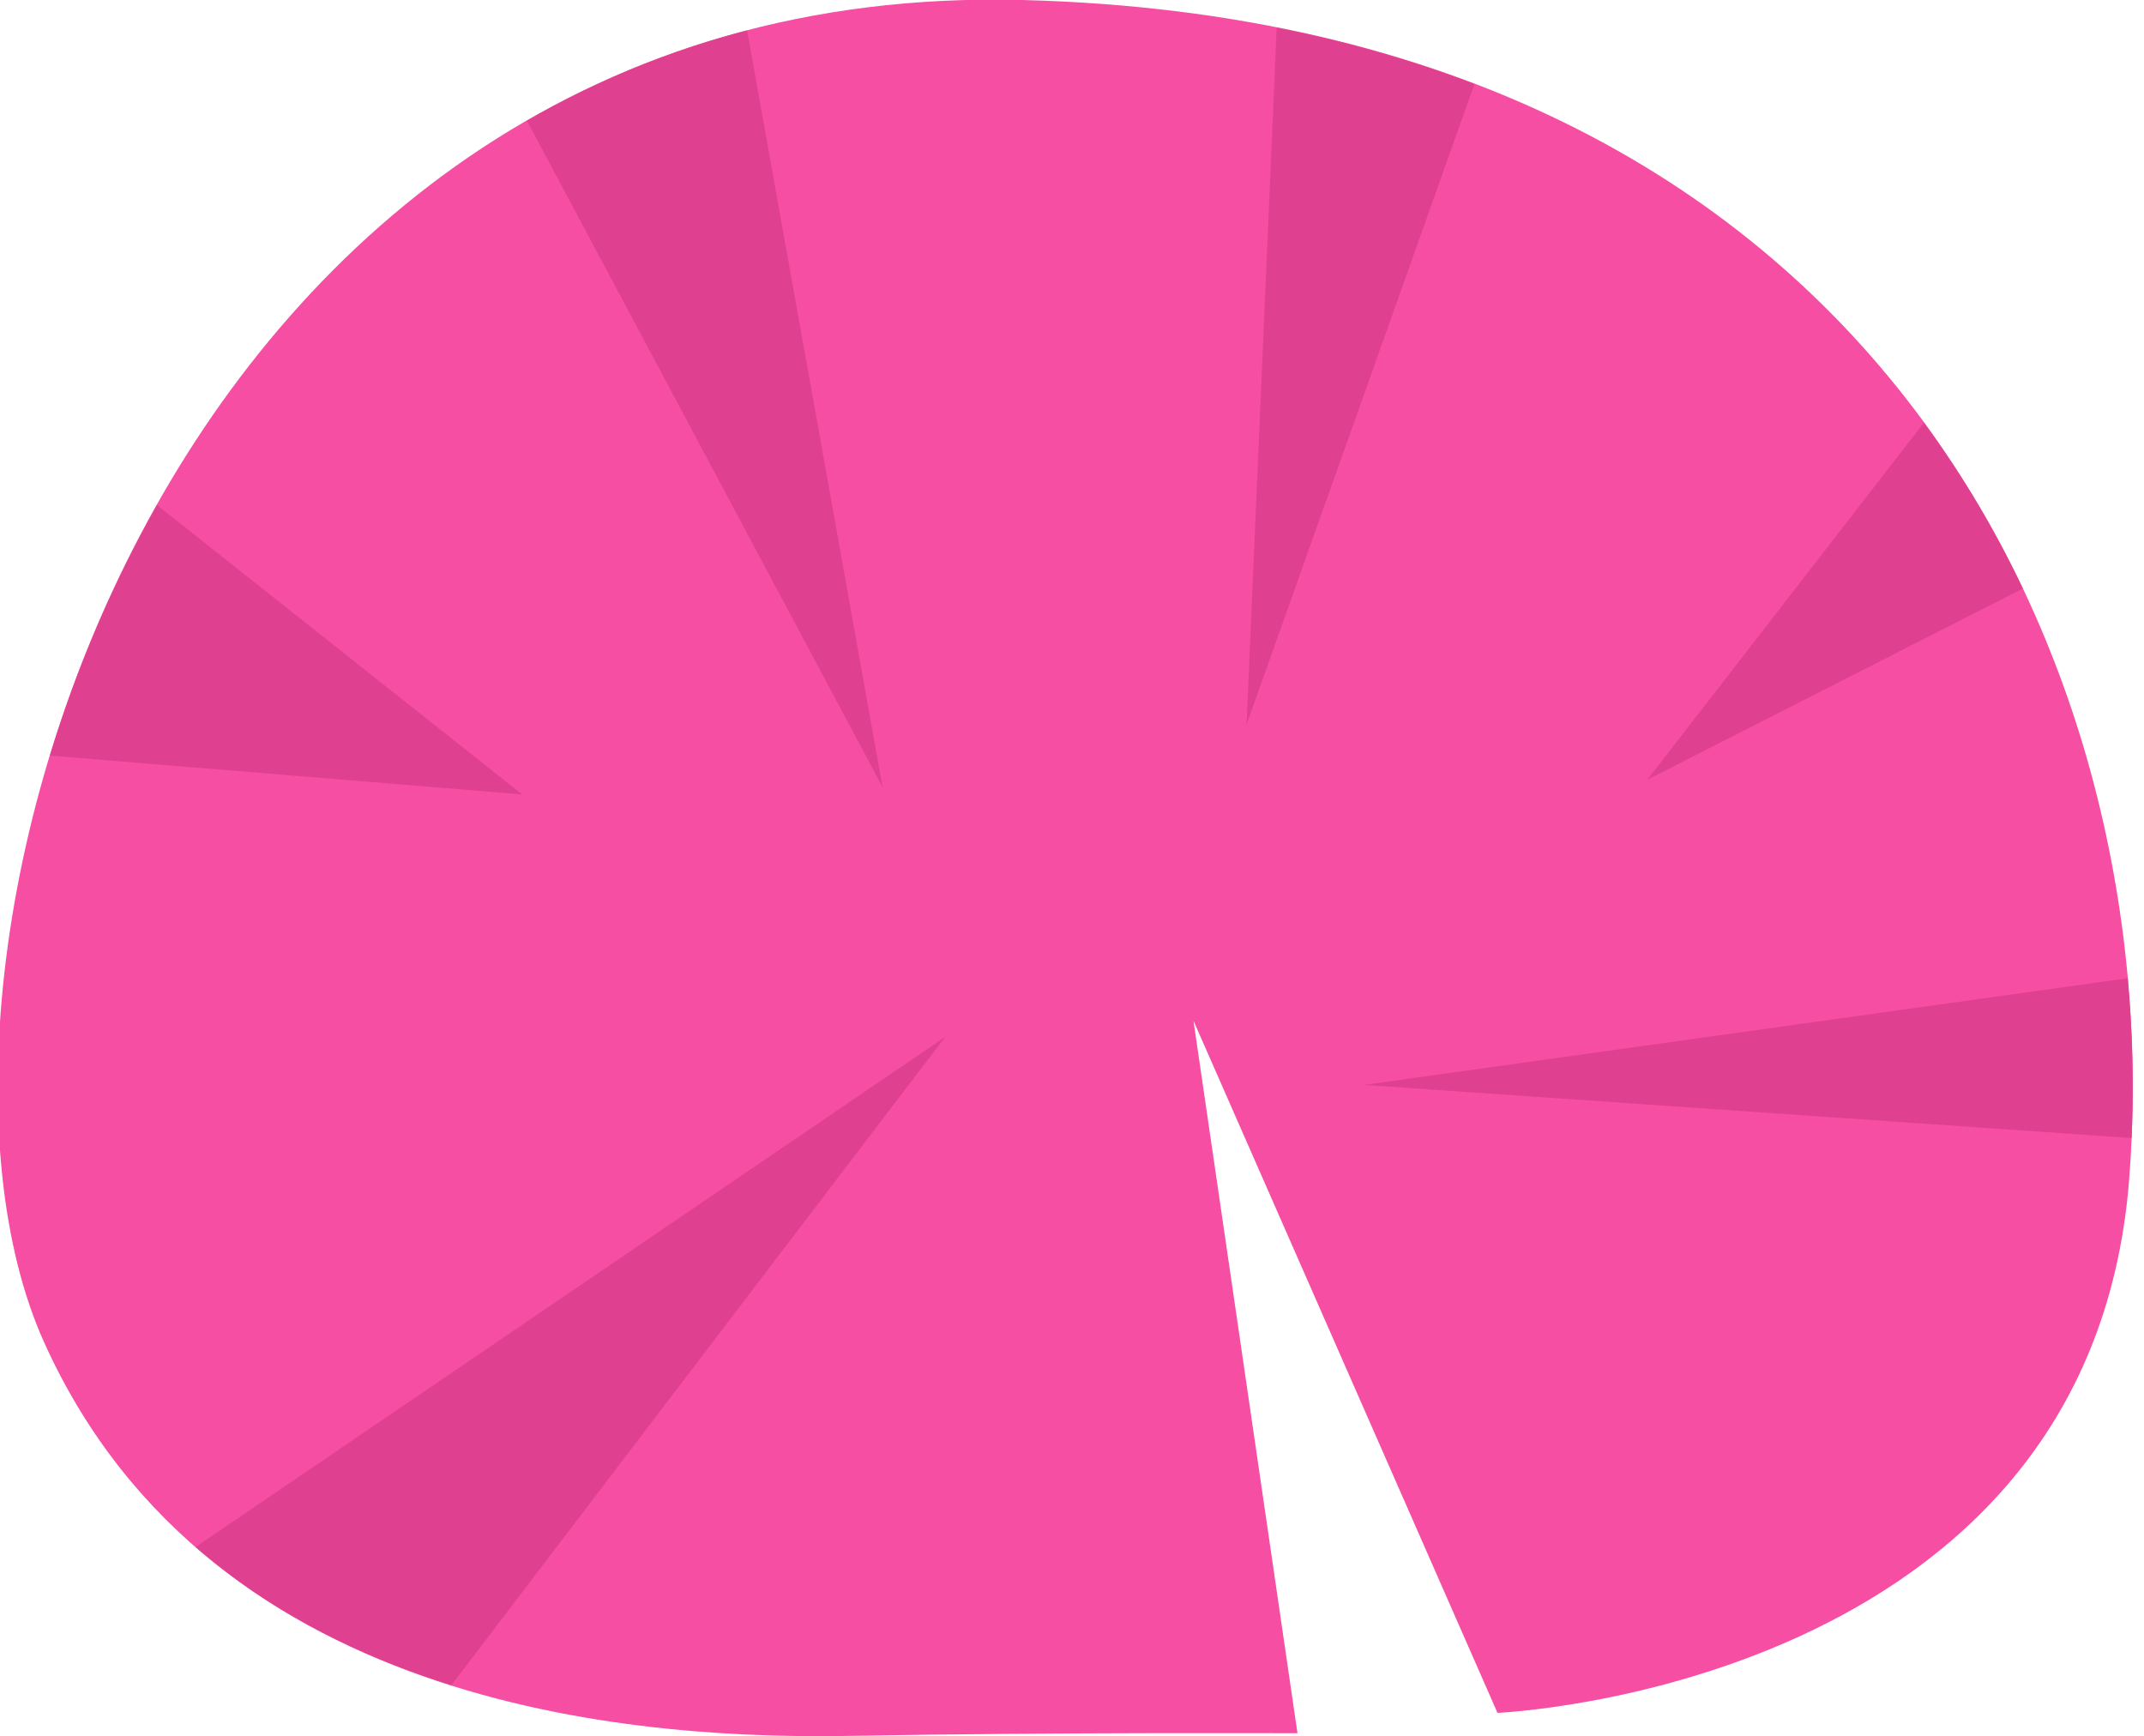
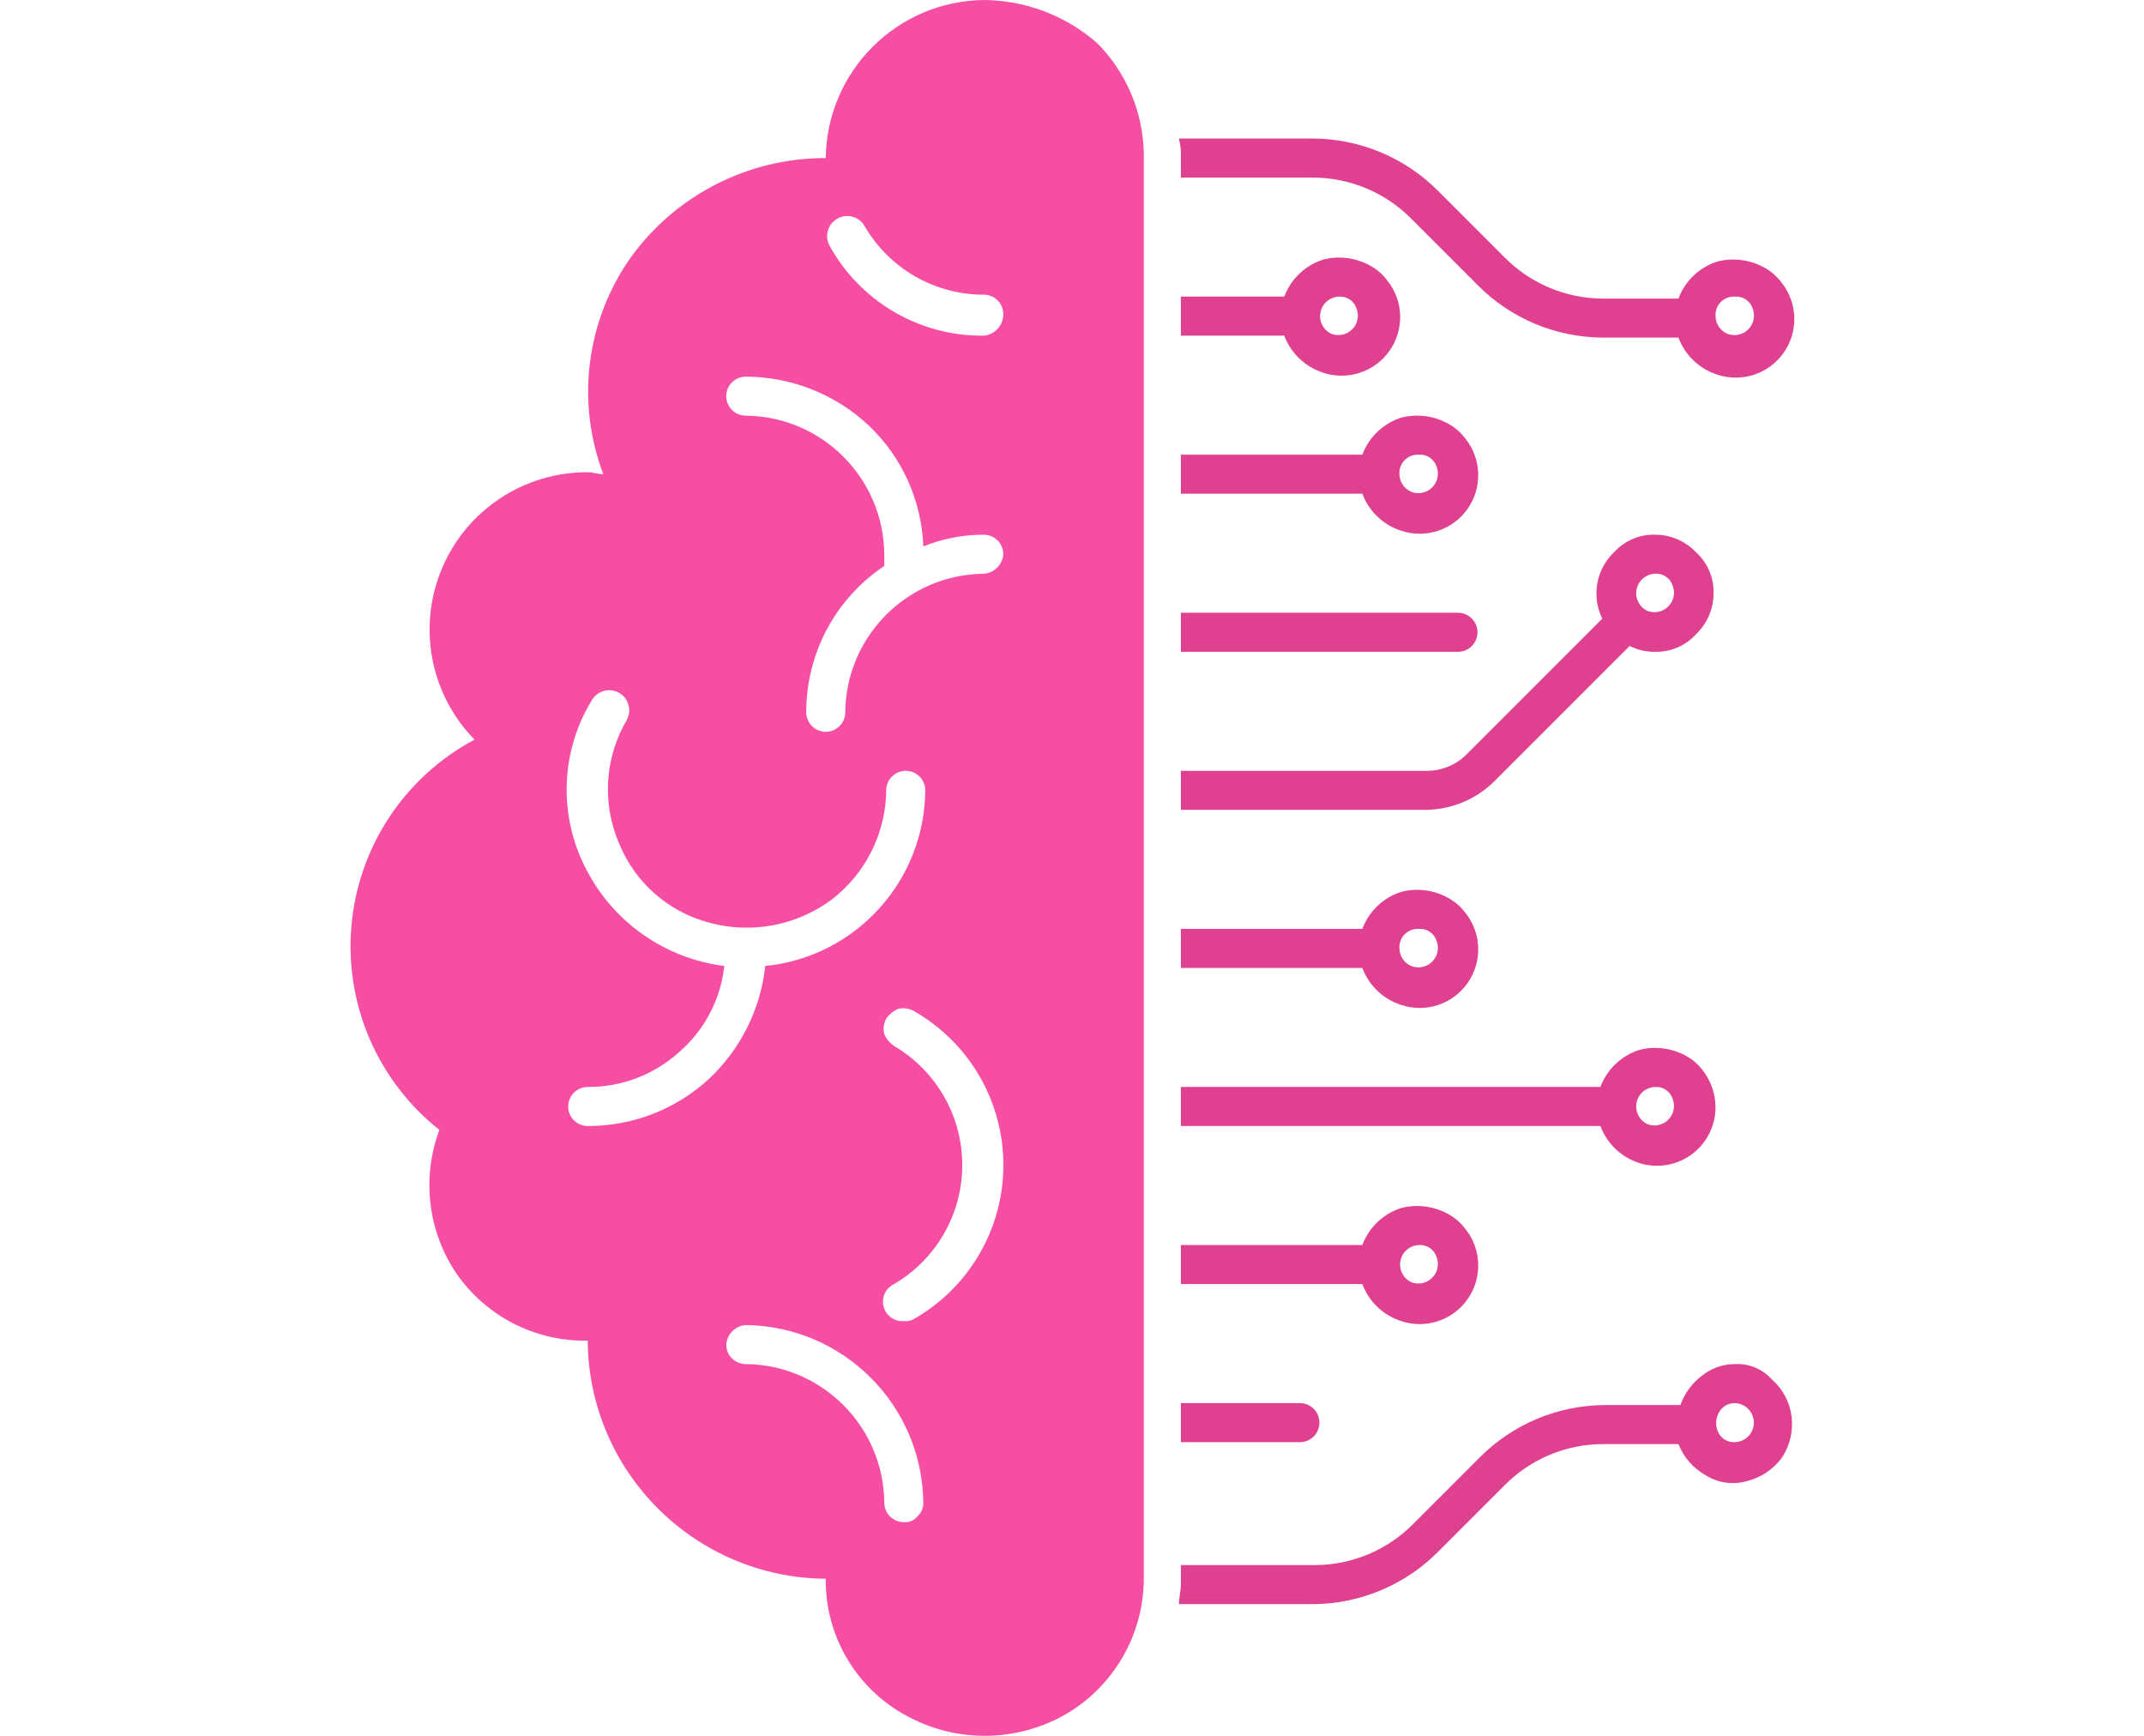
- <svg xmlns="http://www.w3.org/2000/svg" width="84" height="68">
-   <path d="M58.67 67.1s23.16-.973 24.745-20.854C85 26.364 73.763.864 40.051 0 6.339-.864-4.9 37.89 1.729 52.585 8.356 67.28 25.644 68.145 33.424 68c7.78-.144 17.41-.102 17.41-.102l-4.075-27.913z" fill="#f54ea2" />
-   <path d="M50.02 1.086L48.84 28.38l8.926-25.088a47.522 47.522 0 0 0-7.746-2.207zm-20.75.105a34.596 34.596 0 0 0-8.624 3.54l13.93 26.1L29.27 1.19zM75.377 16.56L64.543 30.543l14.71-7.488a40.064 40.064 0 0 0-3.876-6.496zM6.15 19.787A49.172 49.172 0 0 0 1.957 29.6l18.5 1.52L6.15 19.786zm77.211 18.535L53.45 42.5l30.065 2.082c.088-2.048.04-4.145-.153-6.26zm-46.336 2.305L7.665 60.604c2.997 2.607 6.494 4.304 10.017 5.412l19.343-25.389z" fill="#df4090" />
+ <svg xmlns="http://www.w3.org/2000/svg" id="Layer_1" data-name="Layer 1" viewBox="0 0 73.96 88.95" width="84" height="68">
+   <path d="M42.9,2a8.2,8.2,0,0,0-8.1,8.1,12.29,12.29,0,0,0-10,5.1,11.92,11.92,0,0,0-1.4,11.1c-.3,0-.5-.1-.8-.1a8.06,8.06,0,0,0-5.8,13.7,12,12,0,0,0-1.8,20,8.08,8.08,0,0,0,.9,7.4,8,8,0,0,0,6.7,3.4A12.29,12.29,0,0,0,34.8,82.9a7.87,7.87,0,0,0,4.1,7,8.34,8.34,0,0,0,8.1,0,8.07,8.07,0,0,0,4.1-7V9.9a8.23,8.23,0,0,0-2.4-5.7A8.92,8.92,0,0,0,42.9,2ZM22.6,59.7a1,1,0,0,1,0-2,6.92,6.92,0,0,0,4.7-1.8,6.8,6.8,0,0,0,2.3-4.4,9.25,9.25,0,0,1-7.1-5,8.79,8.79,0,0,1,.3-8.6,1,1,0,0,1,1.8,1,7,7,0,0,0-.4,6.3,6.88,6.88,0,0,0,4.7,4.1,7.3,7.3,0,0,0,6.2-1.2,7.16,7.16,0,0,0,2.8-5.6,1,1,0,0,1,2,0,9.11,9.11,0,0,1-8.2,9,9.3,9.3,0,0,1-2.9,5.8A9.11,9.11,0,0,1,22.6,59.7ZM38.8,80a1,1,0,0,1-1-1,7.17,7.17,0,0,0-7.1-7.1,1,1,0,0,1-1-1,1.08,1.08,0,0,1,1-1A9.21,9.21,0,0,1,39.8,79a.89.89,0,0,1-.3.7A.79.79,0,0,1,38.8,80Zm.5-10.4a.87.87,0,0,1-.5.1,1,1,0,0,1-.5-1.9,7.07,7.07,0,0,0,0-12.2,1.46,1.46,0,0,1-.5-.6,1.12,1.12,0,0,1,.1-.8,1.46,1.46,0,0,1,.6-.5,1.12,1.12,0,0,1,.8.1,9.08,9.08,0,0,1,0,15.8Zm3.6-38.2a7.17,7.17,0,0,0-7.1,7.1,1,1,0,0,1-2,0,9,9,0,0,1,4-7.5v-.6a7.17,7.17,0,0,0-7.1-7.1,1,1,0,0,1,0-2A9.27,9.27,0,0,1,37,23.8,9,9,0,0,1,39.8,30a8.22,8.22,0,0,1,3.1-.6,1,1,0,0,1,1,1A1.08,1.08,0,0,1,42.9,31.4Zm0-12.2A8.91,8.91,0,0,1,35,14.6a1,1,0,1,1,1.8-1,7.05,7.05,0,0,0,6.1,3.5,1,1,0,0,1,1,1A1.1,1.1,0,0,1,42.9,19.2Z" transform="translate(-10.44 -2)" style="fill:#f54ea2" />
+   <path d="M65.5,43.5A5.07,5.07,0,0,0,69.1,42L76,35.1h0a2.79,2.79,0,0,0,1.3.3,2.73,2.73,0,0,0,2.1-.9,2.89,2.89,0,0,0,.9-2.1,2.73,2.73,0,0,0-.9-2.1,2.89,2.89,0,0,0-2.1-.9,2.73,2.73,0,0,0-2.1.9,2.89,2.89,0,0,0-.9,2.1,2.79,2.79,0,0,0,.3,1.3h0l-6.9,6.9a2.89,2.89,0,0,1-2.1.9H53v2ZM77.3,31.4a.88.88,0,0,1,.9.6,1,1,0,0,1-.56,1.3,1,1,0,0,1-.74,0,1,1,0,0,1,.4-1.9Z" transform="translate(-10.44 -2)" style="fill:#df4090" />
+   <path d="M74.5,59.7a3.15,3.15,0,0,0,2,1.9,3,3,0,0,0,3.9-2.9,3.13,3.13,0,0,0-1.2-2.4,3.28,3.28,0,0,0-2.7-.5,3.15,3.15,0,0,0-2,1.9H53v2Zm2.8-2h0a.88.88,0,0,1,.9.6,1,1,0,0,1-.56,1.3,1,1,0,0,1-.74,0,1,1,0,0,1,.4-1.9Z" transform="translate(-10.44 -2)" style="fill:#df4090" />
+   <path d="M62.3,67.8a3.15,3.15,0,0,0,2,1.9A3,3,0,0,0,67.6,65a2.84,2.84,0,0,0-.6-.6,3.28,3.28,0,0,0-2.7-.5,3.15,3.15,0,0,0-2,1.9H53v2Zm2.9-2a.88.88,0,0,1,.9.6,1,1,0,0,1-.56,1.3,1,1,0,0,1-.74,0,1,1,0,0,1,.4-1.9Z" transform="translate(-10.44 -2)" style="fill:#df4090" />
+   <path d="M58.3,19.2a3.15,3.15,0,0,0,2,1.9,3,3,0,0,0,3.3-4.7,2.84,2.84,0,0,0-.6-.6,3.28,3.28,0,0,0-2.7-.5,3.15,3.15,0,0,0-2,1.9H53v2Zm2.8-2a.88.88,0,0,1,.9.6,1,1,0,0,1-.56,1.3,1,1,0,0,1-.74,0,1,1,0,0,1,.4-1.9Z" transform="translate(-10.44 -2)" style="fill:#df4090" />
+   <path d="M62.3,51.6a3.15,3.15,0,0,0,2,1.9,3,3,0,0,0,3.3-4.7,2.84,2.84,0,0,0-.6-.6,3.28,3.28,0,0,0-2.7-.5,3.15,3.15,0,0,0-2,1.9H53v2Zm2.9-2a.88.88,0,0,1,.9.6,1,1,0,0,1-.56,1.3,1,1,0,0,1-.74,0,1,1,0,0,1-.6-.9.94.94,0,0,1,.88-1Z" transform="translate(-10.44 -2)" style="fill:#df4090" />
+   <path d="M62.3,27.3a3.15,3.15,0,0,0,2,1.9,3,3,0,0,0,3.3-4.7,2.84,2.84,0,0,0-.6-.6,3.28,3.28,0,0,0-2.7-.5,3.15,3.15,0,0,0-2,1.9H53v2Zm2.9-2a.88.88,0,0,1,.9.6,1,1,0,0,1-.56,1.3,1,1,0,0,1-.74,0,1,1,0,0,1-.6-.9.94.94,0,0,1,.88-1Z" transform="translate(-10.44 -2)" style="fill:#df4090" />
+   <path d="M59.1,75.9a1,1,0,0,0,0-2H53v2Z" transform="translate(-10.44 -2)" style="fill:#df4090" />
+   <path d="M67.2,35.4a1,1,0,0,0,0-2H53v2Z" transform="translate(-10.44 -2)" style="fill:#df4090" />
+   <path d="M53,11.1h6.8a7.11,7.11,0,0,1,5,2.1l3.4,3.4h0a9.1,9.1,0,0,0,6.4,2.7h3.9a3.15,3.15,0,0,0,2,1.9,3,3,0,0,0,3.3-4.7,2.84,2.84,0,0,0-.6-.6,3.28,3.28,0,0,0-2.7-.5,3.15,3.15,0,0,0-2,1.9H74.6a7.11,7.11,0,0,1-5-2.1l-3.4-3.4h0a9.1,9.1,0,0,0-6.4-2.7H52.9a3.37,3.37,0,0,1,.1,1Zm28.4,6.1a.88.88,0,0,1,.9.6,1,1,0,0,1-.56,1.3,1,1,0,0,1-.74,0,1,1,0,0,1-.6-.9.94.94,0,0,1,.88-1Z" transform="translate(-10.44 -2)" style="fill:#df4090" />
+   <path d="M81.4,71.9a2.69,2.69,0,0,0-1.7.6A3.24,3.24,0,0,0,78.6,74H74.7a9.1,9.1,0,0,0-6.4,2.7l-3.4,3.4h0a7.11,7.11,0,0,1-5,2.1H53v1c0,.3-.1.7-.1,1h6.9a9.1,9.1,0,0,0,6.4-2.7l3.4-3.4h0a7.11,7.11,0,0,1,5-2.1h3.9a3.17,3.17,0,0,0,1.4,1.6,2.63,2.63,0,0,0,2.1.3,3.19,3.19,0,0,0,1.8-1.2,3.12,3.12,0,0,0,.5-2.1,3,3,0,0,0-1-1.9A2.37,2.37,0,0,0,81.4,71.9Zm0,4h0a.88.88,0,0,1-.9-.6,1.1,1.1,0,0,1,.2-1.1.92.92,0,0,1,1.1-.2,1,1,0,0,1-.4,1.9Z" transform="translate(-10.44 -2)" style="fill:#df4090" />
</svg>
